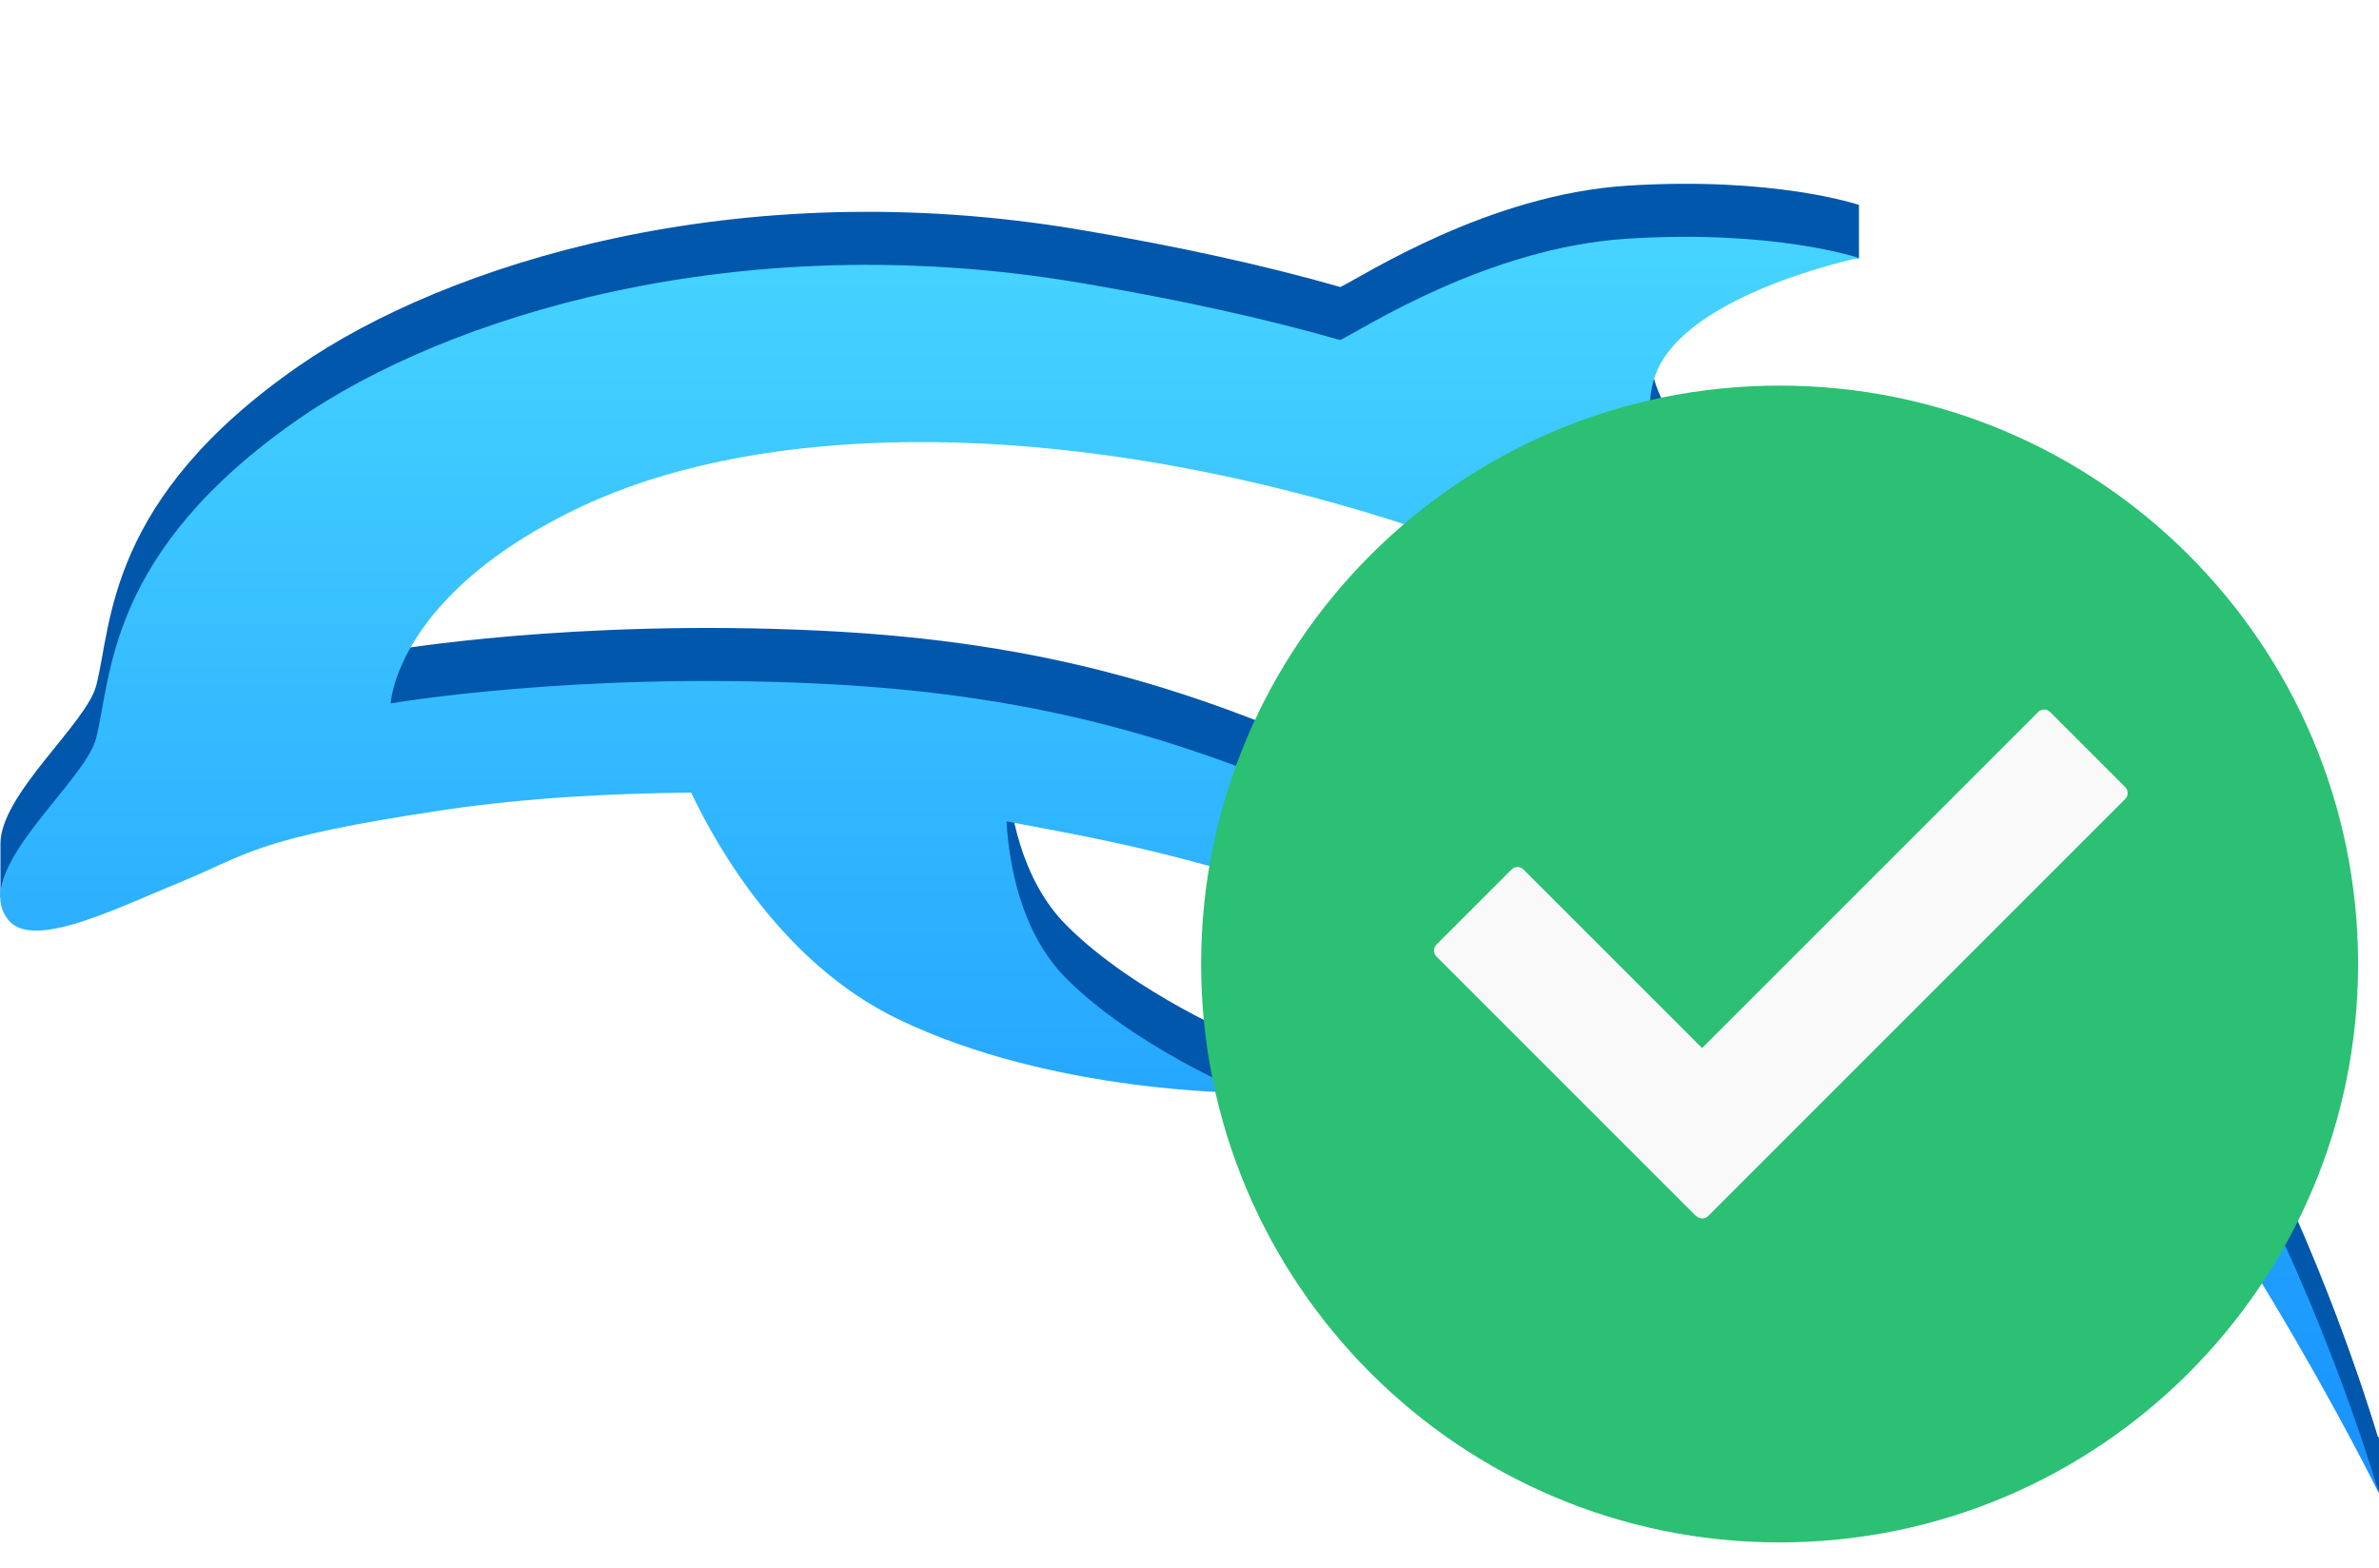
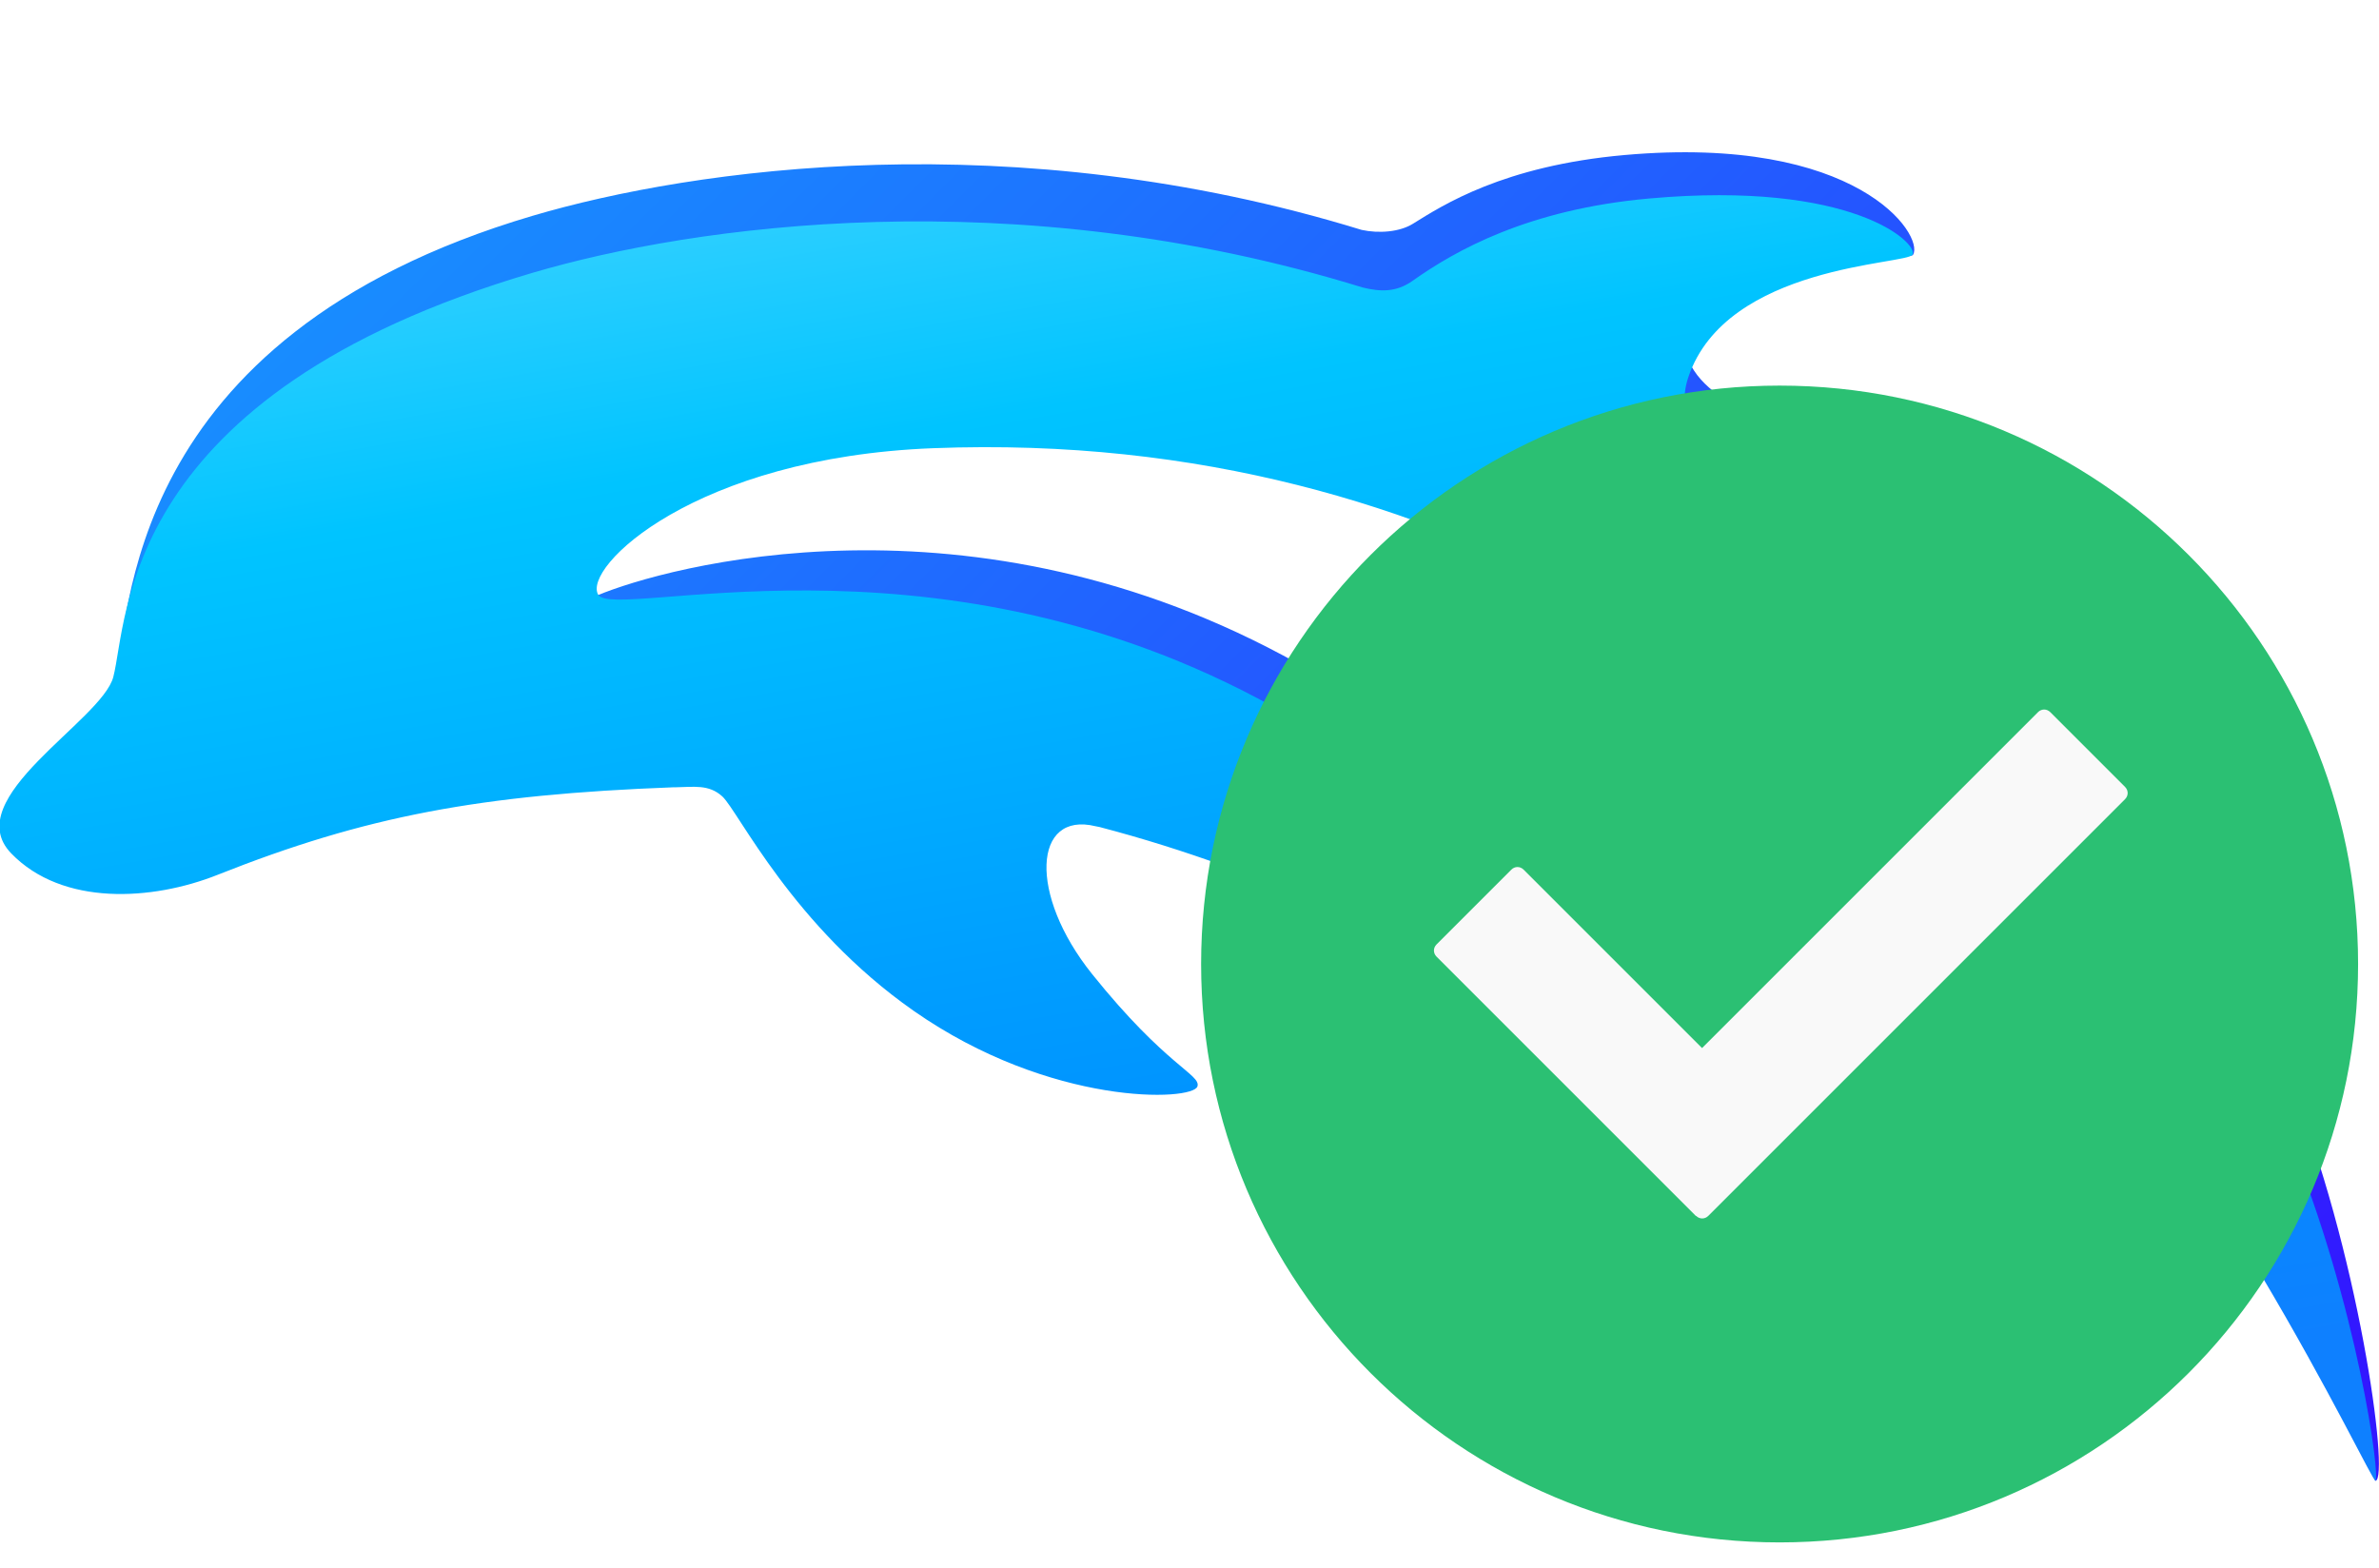
<svg xmlns="http://www.w3.org/2000/svg" id="svg11" width="2048" height="1350" version="1.1" viewBox="0 0 2048 1350">
-   <linearGradient id="g" x2="0" y1="506" y2="1588" gradientTransform="translate(-.005999 -301.5)" gradientUnits="userSpaceOnUse">
-     <stop id="stop2" stop-color="#46D4FF" offset="0" />
-     <stop id="stop4" stop-color="#1792FF" offset="1" />
+   <linearGradient id="linear-gradient" x1="921.6" x2="225.6" y1="672.3" y2="-23.68" gradientTransform="matrix(2 0 0 2.002 .02644 .00557)" gradientUnits="userSpaceOnUse">
+     <stop stop-color="#3217ff" offset="0" />
+     <stop stop-color="#2b38ff" offset=".26" />
+     <stop stop-color="#2455ff" offset=".5" />
+     <stop stop-color="#1d74ff" offset=".75" />
+     <stop stop-color="#1792ff" offset="1" />
  </linearGradient>
-   <path id="dolphin-border" d="m2047 1237c-6.813-22.83-49.28-160.5-120.8-292.6-94.26-173.9-175.3-298.3-310.4-424.6-43.44-40.62-84.6-76.92-127.4-109.5h0.047s-0.329-0.232-0.926-0.673c-0.801-0.607-1.602-1.214-2.403-1.818-15.99-12.35-83.34-69.11-59.38-131.8 8.031-21 27.42-38.45 50.48-52.57l124.1-1.011v-46l-0.03 1e-3 0.016-3e-3s-72.66-24.69-199.8-16.53c-119.3 7.655-226.5 77.43-246.6 87.24-64.26-18.4-137.6-34.62-223.3-49.17-296.6-50.32-547.6 29.9-673.6 117.3-165.1 114.6-160.5 221.4-174.1 274.8-8.431 33.08-83.41 94.26-82.51 137.2v45.18l15.49 15.96 58.4-19.85 6.985-24.36c24.02-8.59 50.32-20.53 74.22-30.36 59.62-24.52 64.21-37.86 227.1-62.17 74.96-11.18 153.8-14.39 212.6-14.89 22.86 48.26 79.68 147.5 178.1 195 64.03 30.94 135.7 46.8 192.9 54.92l-7.493 37.68 113.7 16.85v-45.97l-0.087-0.035h0.035s-95.43-39.65-154.1-98.36c-39.96-39.95-49.52-100.6-51.55-135.3l0.359 0.033c96.19 18.28 180.2 31.47 381.2 108.4 37.17 14.23 71.83 29.84 103.4 45.59l-5.935 3.35 90.58 73.04 108.2 89.53v-45.97l-0.358-0.332c-1.596-1.983-124.8-154.6-331.8-256.7-171.1-84.39-311.6-126.1-506.2-135.5-212.8-10.32-369.5 17-369.5 17s4.385-94.54 165-169.9c139.7-65.52 359.4-76.48 611.6-12.15 356.3 90.89 477.8 245.6 631 405.6 97.23 101.5 186.6 244.2 243 343l-9.49-4.259 29.19 75.39 41.75 89.1v-46.26l-1.237-3.603z" fill="#0057ab" />
-   <path id="dolphin" d="m1926 990c-94.26-173.9-175.3-298.3-310.4-424.6-43.45-40.62-84.6-76.92-127.4-109.5l0.049 0.01s-0.34-0.24-0.962-0.699c-0.773-0.586-1.547-1.172-2.321-1.757-15.9-12.28-83.41-69.08-59.43-131.8 26.32-68.82 174.6-99.58 174.6-99.58s-72.66-24.69-199.8-16.53c-119.3 7.655-226.5 77.43-246.6 87.24-64.26-18.4-137.6-34.62-223.3-49.17-296.6-50.32-547.6 29.9-673.6 117.3-165.1 114.6-160.5 221.4-174.1 274.8-9.794 38.43-109.4 114.8-75.53 156.4 21.12 25.95 91.41-9.289 148.1-32.61 59.62-24.52 64.21-37.86 227.1-62.17 74.96-11.18 153.8-14.39 212.6-14.89 22.86 48.26 79.68 147.5 178.1 195 132.9 64.25 299 63.44 299 63.44s-95.43-39.65-154.1-98.36c-39.96-39.95-49.52-100.6-51.55-135.3l0.359 0.033c96.19 18.28 180.2 31.47 381.2 108.4 175.8 67.33 295.9 165.3 295.9 165.3s-123.5-154-331.9-256.8c-171.1-84.39-311.6-126.1-506.2-135.5-212.8-10.32-369.5 17-369.5 17s4.385-94.54 165-169.9c139.7-65.52 359.4-76.48 611.6-12.15 356.3 90.89 477.8 245.6 631 405.6 163.1 170.2 304.1 456.7 304.1 456.7s-43.49-151.4-121.8-295.9z" fill="url(#g)" />
+   <linearGradient id="linear-gradient-2" x1="551.7" x2="438.4" y1="654.3" y2="12.11" gradientTransform="matrix(2 0 0 2.002 .02644 .00557)" gradientUnits="userSpaceOnUse">
+     <stop stop-color="#0e80ff" offset="0" />
+     <stop stop-color="#0789ff" offset=".13" />
+     <stop stop-color="#0090ff" offset=".25" />
+     <stop stop-color="#009dff" offset=".38" />
+     <stop stop-color="#0af" offset=".5" />
+     <stop stop-color="#00b7ff" offset=".62" />
+     <stop stop-color="#00c4ff" offset=".75" />
+     <stop stop-color="#21ccff" offset=".87" />
+     <stop stop-color="#46d4ff" offset="1" />
+   </linearGradient>
+   <path id="dolphin-border" d="m2045 1275c-2.54.36-77.04-340.4-269-529.8-156.5-154.4-510.6-456.1-970.5-423.2-359.9 25.69-310.5 198.7-290.7 190.4 56.36-23.55 320.9-98.76 603 59.19 249.4 139.7 345 373.7 330.1 391.9-3.18 3.845-90.3-217.9-489-302.3-309-65.44-633.2-11.89-771.2 42.97-56.14 22.33-147.8 83.24-165.5 22.29-16.62-57.13 67-103.2 76.86-141.1 12.88-49.5 3.98-294.6 359.6-399.6 138.3-40.81 413.4-80.1 713.5 12.18 14.82 3.244 32.68 1.862 44.16-5.267 25.72-15.98 77.94-49.94 182.3-59.19 200.6-17.78 258 69.01 248.3 85.83-4.88 8.49-160.3-41.01-193.1 56.23-12.24 36.2 13.56 56.63 31.88 69.23 65.34 42.63 126.8 90.93 183.7 144.4 133.1 124.6 225.6 258.2 300.8 439.9 59.88 144.6 87.14 344.1 74.8 345.9z" fill="url(#linear-gradient)" />
+   <path id="dolphin" d="m2045 1275c-4.3.601-147.2-310-339.1-499.4-156.5-154.4-441.8-407.5-902.6-389.7-205.7 7.95-302.2 103-288.3 126.2 13.56 22.63 281.2-62.12 567.1 88.87 260.2 137.4 370.9 359 365.5 363-4.42 3.344-202.2-173.6-501-251.9-1.16-.18-2.3-.42-3.46-.681-53.54-13.18-58.08 58.59-2.96 127.3 63.8 79.5 93.76 86.45 90.66 96.68-3.94 12.88-126.2 17.58-244.4-65.12-104.1-72.87-150.8-171.8-164.6-184.5-11.64-10.71-24.94-8.11-40.4-7.89h-1.9c-166.1 6.308-264.8 24.73-392.3 75.39-56.14 22.33-133.5 27.13-177.6-18.5-45.74-47.36 78.04-114.1 87.9-151.9 12.88-49.5 5.06-242.9 360.7-347.9 138.5-40.89 414.2-80.22 714.9 12.6 15.16 3.725 28.84 4.185 42.8-5.687 37.12-26.27 99.42-61.58 203.7-70.95 175.3-15.72 231.4 38.27 226.9 48.24-4.06 8.911-160.3 8.31-193.1 105.6-12.24 36.2 13.56 56.63 31.88 69.23 65.34 42.63 126.8 90.93 183.7 144.4 133.1 124.6 225.6 258.2 300.8 439.9 59.86 144.6 79.96 296 74.96 296.8z" fill="url(#linear-gradient-2)" />
  <path id="circle" d="m2030 830a498 498 0 0 1-498 498 498 498 0 0 1-498-498 498 498 0 0 1 498-498 498 498 0 0 1 498 498z" fill="#2bc073" stroke-width="1.44" />
  <path id="tick" class="st1" d="m1460 1047-223.3-223.3c-3.024-3.024-3.024-7.569 0-10.59l64.34-64.34c3.024-3.024 7.569-3.024 10.59 0l153.6 153.6 289.2-289.2c3.024-3.024 7.569-3.024 10.6 0l64.34 64.34c3.024 3.024 3.024 7.569 0 10.6l-358.7 358.7c-3.024 3.024-7.569 3.024-10.59 0z" fill="#f9f9f9" stroke-width="1.44" />
</svg>
